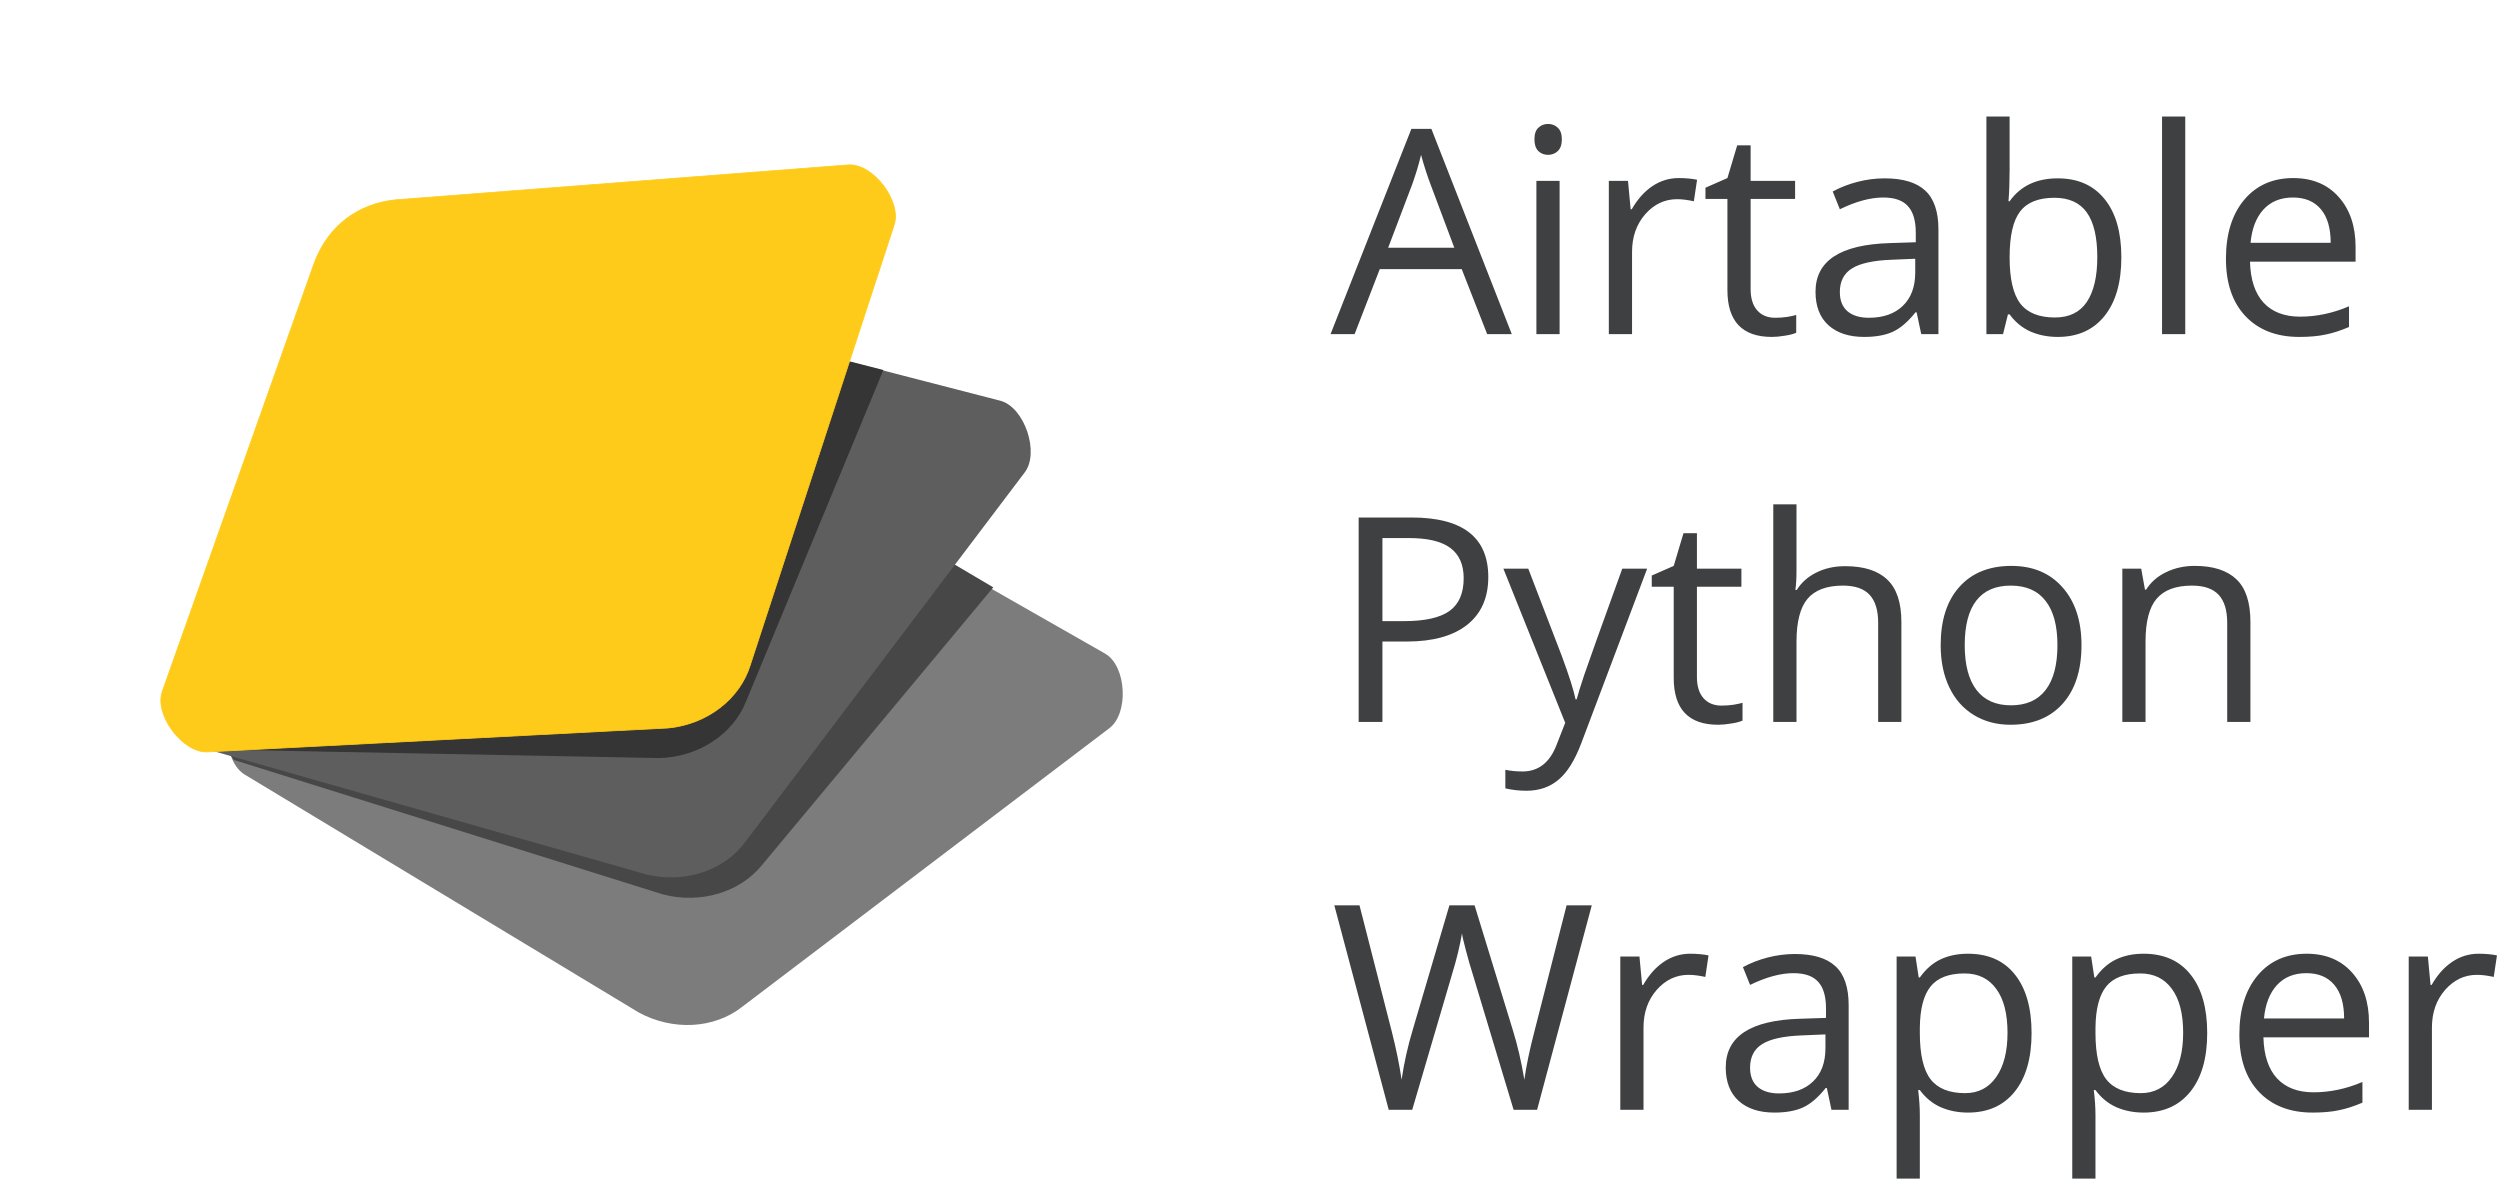
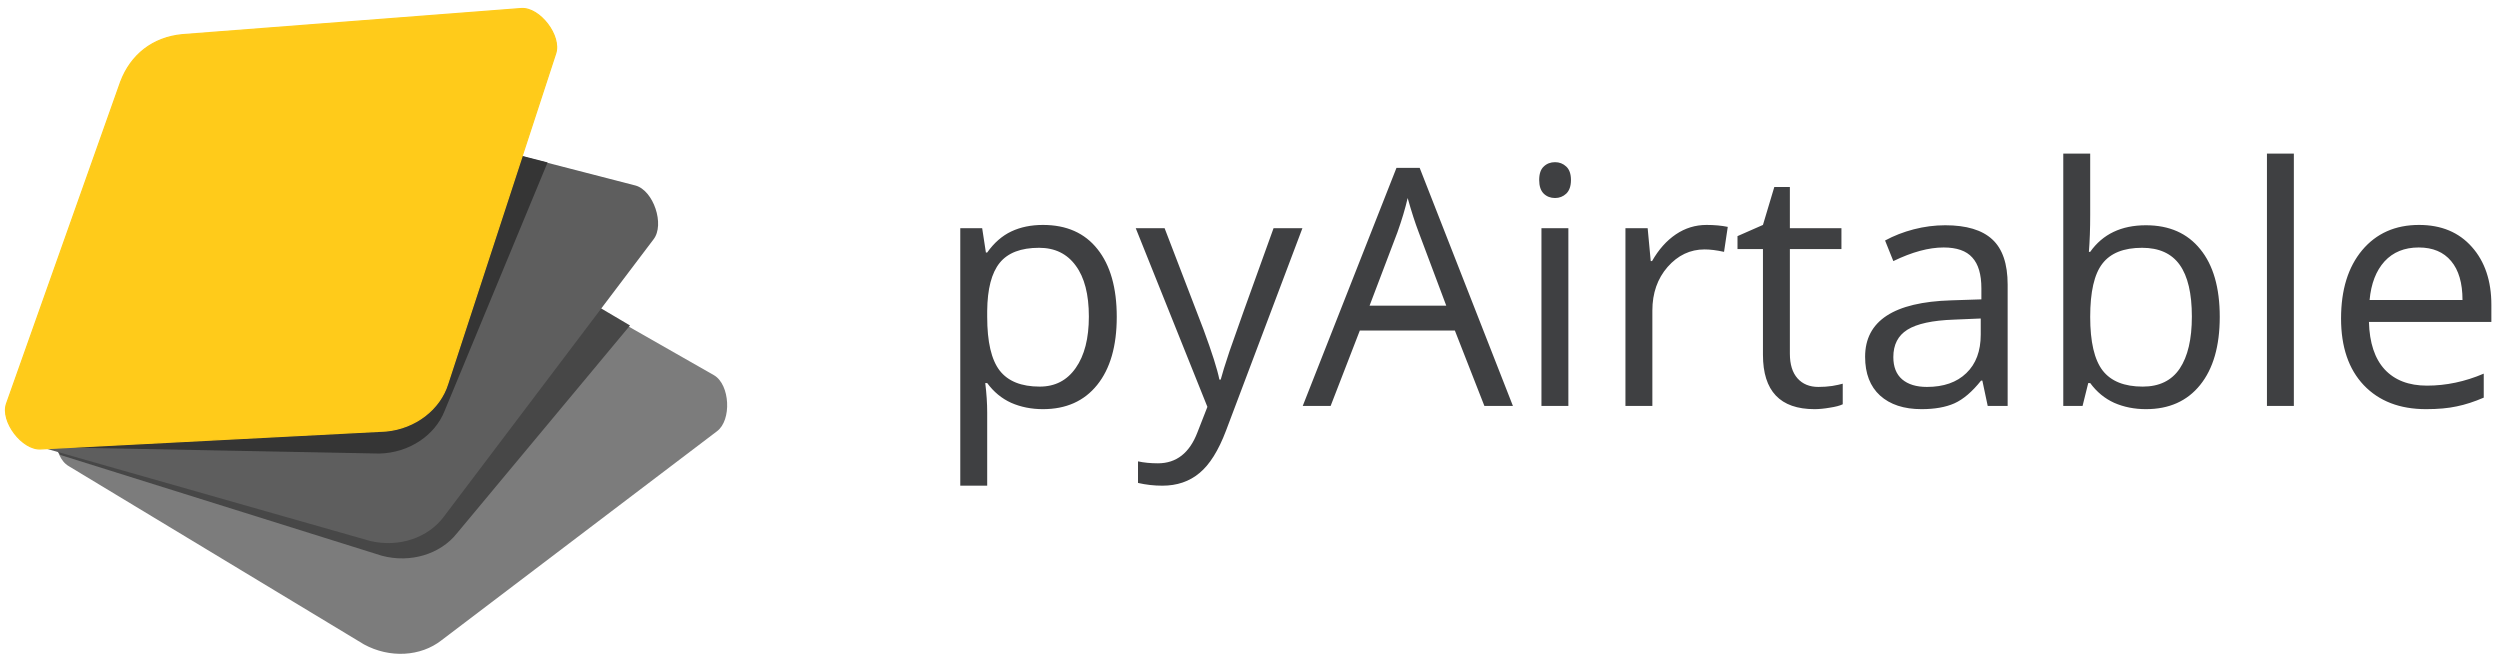
- <svg xmlns="http://www.w3.org/2000/svg" width="419" height="198" viewBox="0 0 419 198" fill="none">
-   <path d="M107.043 169.686C112.763 172.804 119.693 172.433 124.367 168.757L185.885 122.08C189.232 119.618 188.821 111.649 185.239 109.558L119.372 71.995C113.653 68.877 107.416 69.211 102.049 72.923L40.413 117.323C37.066 119.786 37.477 127.755 41.059 129.846L107.043 169.686Z" fill="#7C7C7C" />
-   <path d="M119.092 70.464C113.37 67.379 107.117 67.736 101.723 71.453L39.777 115.905C36.823 118.07 36.762 124.448 39.216 127.373L111.059 149.887C117.361 151.56 124.04 149.575 127.76 144.924L166.475 98.44L119.092 70.464Z" fill="#474747" />
-   <path d="M108.436 146.582C114.821 148.099 121.423 145.894 124.943 141.067L171.722 79.203C174.289 75.912 171.717 68.253 167.681 67.169L93.713 48.079C87.329 46.562 81.386 48.547 77.206 53.594L29.692 113.271C27.125 116.561 29.697 124.22 33.733 125.305L108.436 146.582Z" fill="#5E5E5E" />
-   <path d="M93.649 48.089C87.276 46.588 81.34 48.574 77.158 53.607L29.619 113.119C27.051 116.4 29.608 124.023 33.637 125.098L35.435 125.607L110.502 127.051C117.043 126.889 122.863 123.079 125.052 117.527L148.057 62.017L93.649 48.089Z" fill="#353535" />
-   <path d="M111.997 122.009C118.492 121.381 123.993 117.157 125.75 111.449L149.845 37.73C151.2 33.783 146.314 27.361 142.169 27.64L66.433 33.479C59.938 34.107 54.987 37.908 52.679 44.04L27.189 115.925C25.834 119.871 30.719 126.292 34.865 126.015L111.997 122.009Z" fill="#FFCB1A" stroke="#FFCB1A" stroke-width="0.133" stroke-miterlimit="10" />
-   <path d="M249.25 56L244.984 45.102H231.25L227.031 56H223L236.547 21.594H239.898L253.375 56H249.25ZM243.742 41.516L239.758 30.898C239.242 29.555 238.711 27.906 238.164 25.953C237.82 27.453 237.328 29.102 236.687 30.898L232.656 41.516H243.742ZM261.39 56H257.5V30.312H261.39V56ZM257.171 23.352C257.171 22.461 257.39 21.812 257.828 21.406C258.265 20.984 258.812 20.773 259.468 20.773C260.093 20.773 260.632 20.984 261.085 21.406C261.539 21.828 261.765 22.477 261.765 23.352C261.765 24.227 261.539 24.883 261.085 25.32C260.632 25.742 260.093 25.953 259.468 25.953C258.812 25.953 258.265 25.742 257.828 25.32C257.39 24.883 257.171 24.227 257.171 23.352ZM281.359 29.844C282.499 29.844 283.523 29.938 284.429 30.125L283.89 33.734C282.827 33.5 281.89 33.383 281.077 33.383C278.999 33.383 277.218 34.227 275.734 35.914C274.265 37.602 273.531 39.703 273.531 42.219V56H269.64V30.312H272.851L273.296 35.07H273.484C274.437 33.398 275.585 32.109 276.929 31.203C278.273 30.297 279.749 29.844 281.359 29.844ZM297.53 53.258C298.218 53.258 298.882 53.211 299.523 53.117C300.163 53.008 300.671 52.898 301.046 52.789V55.766C300.624 55.969 299.999 56.133 299.171 56.258C298.358 56.398 297.624 56.469 296.968 56.469C291.999 56.469 289.515 53.852 289.515 48.617V33.336H285.835V31.461L289.515 29.844L291.155 24.359H293.405V30.312H300.858V33.336H293.405V48.453C293.405 50 293.773 51.188 294.507 52.016C295.241 52.844 296.249 53.258 297.53 53.258ZM321.999 56L321.225 52.344H321.038C319.757 53.953 318.475 55.047 317.194 55.625C315.929 56.188 314.343 56.469 312.436 56.469C309.89 56.469 307.89 55.812 306.436 54.5C304.999 53.188 304.28 51.32 304.28 48.898C304.28 43.711 308.429 40.992 316.725 40.742L321.085 40.602V39.008C321.085 36.992 320.647 35.508 319.772 34.555C318.913 33.586 317.53 33.102 315.624 33.102C313.483 33.102 311.061 33.758 308.358 35.07L307.163 32.094C308.429 31.406 309.811 30.867 311.311 30.477C312.827 30.086 314.343 29.891 315.858 29.891C318.921 29.891 321.186 30.57 322.655 31.93C324.139 33.289 324.882 35.469 324.882 38.469V56H321.999ZM313.21 53.258C315.632 53.258 317.53 52.594 318.905 51.266C320.296 49.938 320.991 48.078 320.991 45.688V43.367L317.1 43.531C314.007 43.641 311.772 44.125 310.397 44.984C309.038 45.828 308.358 47.148 308.358 48.945C308.358 50.352 308.78 51.422 309.624 52.156C310.483 52.891 311.679 53.258 313.21 53.258ZM344.874 29.891C348.248 29.891 350.866 31.047 352.725 33.359C354.6 35.656 355.537 38.914 355.537 43.133C355.537 47.352 354.592 50.633 352.702 52.977C350.827 55.305 348.217 56.469 344.874 56.469C343.202 56.469 341.67 56.164 340.28 55.555C338.905 54.93 337.749 53.977 336.811 52.695H336.53L335.71 56H332.921V19.531H336.811V28.391C336.811 30.375 336.749 32.156 336.624 33.734H336.811C338.624 31.172 341.311 29.891 344.874 29.891ZM344.311 33.148C341.655 33.148 339.741 33.914 338.569 35.445C337.397 36.961 336.811 39.523 336.811 43.133C336.811 46.742 337.413 49.328 338.616 50.891C339.819 52.438 341.749 53.211 344.405 53.211C346.795 53.211 348.577 52.344 349.748 50.609C350.92 48.859 351.506 46.352 351.506 43.086C351.506 39.742 350.92 37.25 349.748 35.609C348.577 33.969 346.764 33.148 344.311 33.148ZM366.248 56H362.358V19.531H366.248V56ZM385.35 56.469C381.553 56.469 378.553 55.312 376.35 53C374.162 50.688 373.068 47.477 373.068 43.367C373.068 39.227 374.084 35.938 376.115 33.5C378.162 31.062 380.904 29.844 384.342 29.844C387.56 29.844 390.107 30.906 391.982 33.031C393.857 35.141 394.795 37.93 394.795 41.398V43.859H377.1C377.178 46.875 377.936 49.164 379.373 50.727C380.826 52.289 382.865 53.07 385.49 53.07C388.256 53.07 390.99 52.492 393.693 51.336V54.805C392.318 55.398 391.014 55.82 389.779 56.07C388.56 56.336 387.084 56.469 385.35 56.469ZM384.295 33.102C382.232 33.102 380.584 33.773 379.35 35.117C378.131 36.461 377.412 38.32 377.193 40.695H390.623C390.623 38.242 390.076 36.367 388.982 35.07C387.889 33.758 386.326 33.102 384.295 33.102ZM249.437 96.719C249.437 100.188 248.25 102.859 245.875 104.734C243.515 106.594 240.133 107.523 235.726 107.523H231.695V121H227.711V86.734H236.594C245.156 86.734 249.437 90.062 249.437 96.719ZM231.695 104.102H235.281C238.812 104.102 241.367 103.531 242.945 102.391C244.523 101.25 245.312 99.422 245.312 96.906C245.312 94.641 244.57 92.953 243.086 91.844C241.601 90.734 239.289 90.18 236.148 90.18H231.695V104.102ZM251.968 95.312H256.14L261.765 109.961C263 113.305 263.765 115.719 264.062 117.203H264.249C264.453 116.406 264.874 115.047 265.515 113.125C266.171 111.188 268.296 105.25 271.89 95.312H276.062L265.023 124.562C263.929 127.453 262.648 129.5 261.179 130.703C259.726 131.922 257.937 132.531 255.812 132.531C254.625 132.531 253.453 132.398 252.297 132.133V129.016C253.156 129.203 254.117 129.297 255.179 129.297C257.851 129.297 259.757 127.797 260.898 124.797L262.328 121.141L251.968 95.312ZM288.53 118.258C289.218 118.258 289.882 118.211 290.523 118.117C291.163 118.008 291.671 117.898 292.046 117.789V120.766C291.624 120.969 290.999 121.133 290.171 121.258C289.359 121.398 288.624 121.469 287.968 121.469C282.999 121.469 280.515 118.852 280.515 113.617V98.336H276.835V96.461L280.515 94.844L282.156 89.359H284.405V95.312H291.859V98.336H284.405V113.453C284.405 115 284.773 116.188 285.507 117.016C286.241 117.844 287.249 118.258 288.53 118.258ZM314.78 121V104.383C314.78 102.289 314.304 100.727 313.35 99.695C312.397 98.664 310.905 98.148 308.874 98.148C306.171 98.148 304.194 98.883 302.944 100.352C301.71 101.82 301.093 104.227 301.093 107.57V121H297.202V84.531H301.093V95.57C301.093 96.898 301.03 98 300.905 98.875H301.14C301.905 97.641 302.991 96.672 304.397 95.969C305.819 95.25 307.436 94.891 309.249 94.891C312.39 94.891 314.741 95.641 316.304 97.141C317.882 98.625 318.671 100.992 318.671 104.242V121H314.78ZM348.858 108.133C348.858 112.32 347.803 115.594 345.694 117.953C343.584 120.297 340.67 121.469 336.952 121.469C334.655 121.469 332.616 120.93 330.835 119.852C329.053 118.773 327.678 117.227 326.71 115.211C325.741 113.195 325.257 110.836 325.257 108.133C325.257 103.945 326.303 100.688 328.397 98.359C330.491 96.016 333.397 94.844 337.116 94.844C340.709 94.844 343.561 96.039 345.67 98.43C347.795 100.82 348.858 104.055 348.858 108.133ZM329.288 108.133C329.288 111.414 329.944 113.914 331.256 115.633C332.569 117.352 334.499 118.211 337.045 118.211C339.592 118.211 341.522 117.359 342.834 115.656C344.163 113.938 344.827 111.43 344.827 108.133C344.827 104.867 344.163 102.391 342.834 100.703C341.522 99 339.577 98.148 336.999 98.148C334.452 98.148 332.53 98.984 331.233 100.656C329.936 102.328 329.288 104.82 329.288 108.133ZM373.279 121V104.383C373.279 102.289 372.803 100.727 371.85 99.695C370.897 98.664 369.404 98.148 367.373 98.148C364.686 98.148 362.717 98.875 361.467 100.328C360.217 101.781 359.592 104.18 359.592 107.523V121H355.702V95.312H358.866L359.498 98.828H359.686C360.483 97.562 361.6 96.586 363.037 95.898C364.475 95.195 366.076 94.844 367.842 94.844C370.936 94.844 373.264 95.594 374.826 97.094C376.389 98.578 377.17 100.961 377.17 104.242V121H373.279ZM257.617 186H253.679L246.765 163.055C246.437 162.039 246.07 160.758 245.664 159.211C245.258 157.664 245.047 156.734 245.031 156.422C244.687 158.484 244.14 160.742 243.39 163.195L236.687 186H232.75L223.633 151.734H227.852L233.265 172.898C234.015 175.867 234.562 178.555 234.906 180.961C235.328 178.102 235.953 175.305 236.781 172.57L242.922 151.734H247.14L253.586 172.758C254.336 175.18 254.968 177.914 255.484 180.961C255.781 178.742 256.343 176.039 257.171 172.852L262.562 151.734H266.781L257.617 186ZM283.281 159.844C284.421 159.844 285.445 159.938 286.351 160.125L285.812 163.734C284.749 163.5 283.812 163.383 282.999 163.383C280.921 163.383 279.14 164.227 277.656 165.914C276.187 167.602 275.452 169.703 275.452 172.219V186H271.562V160.312H274.773L275.218 165.07H275.406C276.359 163.398 277.507 162.109 278.851 161.203C280.195 160.297 281.671 159.844 283.281 159.844ZM306.952 186L306.179 182.344H305.991C304.71 183.953 303.429 185.047 302.147 185.625C300.882 186.188 299.296 186.469 297.39 186.469C294.843 186.469 292.843 185.812 291.39 184.5C289.952 183.188 289.234 181.32 289.234 178.898C289.234 173.711 293.382 170.992 301.679 170.742L306.038 170.602V169.008C306.038 166.992 305.601 165.508 304.726 164.555C303.866 163.586 302.483 163.102 300.577 163.102C298.437 163.102 296.015 163.758 293.312 165.07L292.116 162.094C293.382 161.406 294.765 160.867 296.265 160.477C297.78 160.086 299.296 159.891 300.812 159.891C303.874 159.891 306.14 160.57 307.608 161.93C309.093 163.289 309.835 165.469 309.835 168.469V186H306.952ZM298.163 183.258C300.585 183.258 302.483 182.594 303.858 181.266C305.249 179.938 305.944 178.078 305.944 175.688V173.367L302.054 173.531C298.96 173.641 296.726 174.125 295.351 174.984C293.991 175.828 293.312 177.148 293.312 178.945C293.312 180.352 293.734 181.422 294.577 182.156C295.437 182.891 296.632 183.258 298.163 183.258ZM329.827 186.469C328.155 186.469 326.624 186.164 325.233 185.555C323.858 184.93 322.702 183.977 321.764 182.695H321.483C321.671 184.195 321.764 185.617 321.764 186.961V197.531H317.874V160.312H321.038L321.577 163.828H321.764C322.764 162.422 323.928 161.406 325.257 160.781C326.585 160.156 328.108 159.844 329.827 159.844C333.233 159.844 335.858 161.008 337.702 163.336C339.561 165.664 340.491 168.93 340.491 173.133C340.491 177.352 339.545 180.633 337.655 182.977C335.78 185.305 333.171 186.469 329.827 186.469ZM329.264 163.148C326.639 163.148 324.741 163.875 323.569 165.328C322.397 166.781 321.796 169.094 321.764 172.266V173.133C321.764 176.742 322.366 179.328 323.569 180.891C324.772 182.438 326.702 183.211 329.358 183.211C331.577 183.211 333.311 182.312 334.561 180.516C335.827 178.719 336.46 176.242 336.46 173.086C336.46 169.883 335.827 167.43 334.561 165.727C333.311 164.008 331.546 163.148 329.264 163.148ZM359.264 186.469C357.592 186.469 356.061 186.164 354.67 185.555C353.295 184.93 352.139 183.977 351.202 182.695H350.92C351.108 184.195 351.202 185.617 351.202 186.961V197.531H347.311V160.312H350.475L351.014 163.828H351.202C352.202 162.422 353.366 161.406 354.694 160.781C356.022 160.156 357.545 159.844 359.264 159.844C362.67 159.844 365.295 161.008 367.139 163.336C368.998 165.664 369.928 168.93 369.928 173.133C369.928 177.352 368.983 180.633 367.092 182.977C365.217 185.305 362.608 186.469 359.264 186.469ZM358.701 163.148C356.076 163.148 354.178 163.875 353.006 165.328C351.834 166.781 351.233 169.094 351.202 172.266V173.133C351.202 176.742 351.803 179.328 353.006 180.891C354.209 182.438 356.139 183.211 358.795 183.211C361.014 183.211 362.748 182.312 363.998 180.516C365.264 178.719 365.897 176.242 365.897 173.086C365.897 169.883 365.264 167.43 363.998 165.727C362.748 164.008 360.983 163.148 358.701 163.148ZM387.6 186.469C383.803 186.469 380.803 185.312 378.6 183C376.412 180.688 375.318 177.477 375.318 173.367C375.318 169.227 376.334 165.938 378.365 163.5C380.412 161.062 383.154 159.844 386.592 159.844C389.81 159.844 392.357 160.906 394.232 163.031C396.107 165.141 397.045 167.93 397.045 171.398V173.859H379.35C379.428 176.875 380.186 179.164 381.623 180.727C383.076 182.289 385.115 183.07 387.74 183.07C390.506 183.07 393.24 182.492 395.943 181.336V184.805C394.568 185.398 393.264 185.82 392.029 186.07C390.81 186.336 389.334 186.469 387.6 186.469ZM386.545 163.102C384.482 163.102 382.834 163.773 381.6 165.117C380.381 166.461 379.662 168.32 379.443 170.695H392.873C392.873 168.242 392.326 166.367 391.232 165.07C390.139 163.758 388.576 163.102 386.545 163.102ZM415.42 159.844C416.56 159.844 417.584 159.938 418.49 160.125L417.951 163.734C416.888 163.5 415.951 163.383 415.138 163.383C413.06 163.383 411.279 164.227 409.795 165.914C408.326 167.602 407.591 169.703 407.591 172.219V186H403.701V160.312H406.912L407.357 165.07H407.545C408.498 163.398 409.646 162.109 410.99 161.203C412.334 160.297 413.81 159.844 415.42 159.844Z" fill="#3F4042" />
+ <svg xmlns="http://www.w3.org/2000/svg" width="271" height="71" viewBox="0 0 271 71" fill="none">
+   <path d="M39.456 69.853C42.232 71.366 45.594 71.186 47.862 69.403L77.714 46.753C79.338 45.558 79.138 41.691 77.4 40.676L45.439 22.45C42.663 20.937 39.637 21.099 37.033 22.9L7.125 44.444C5.5 45.64 5.7 49.506 7.438 50.521L39.456 69.853Z" fill="#7C7C7C" />
+   <path d="M45.303 21.706C42.526 20.21 39.492 20.383 36.875 22.187L6.816 43.756C5.383 44.807 5.353 47.902 6.544 49.321L41.405 60.246C44.463 61.058 47.704 60.094 49.509 57.837L68.295 35.282L45.303 21.706Z" fill="#474747" />
+   <path d="M40.132 58.642C43.23 59.378 46.434 58.308 48.142 55.966L70.841 25.947C72.087 24.35 70.839 20.634 68.88 20.108L32.988 10.844C29.89 10.108 27.007 11.072 24.978 13.521L1.922 42.478C0.677 44.075 1.925 47.791 3.883 48.317L40.132 58.642Z" fill="#5E5E5E" />
+   <path d="M32.957 10.85C29.865 10.121 26.984 11.085 24.955 13.527L1.887 42.404C0.641 43.997 1.881 47.696 3.837 48.217L4.709 48.464L41.134 49.165C44.308 49.086 47.133 47.237 48.195 44.544L59.358 17.608L32.957 10.85Z" fill="#353535" />
+   <path d="M41.86 46.718C45.012 46.414 47.681 44.364 48.534 41.594L60.225 5.823C60.883 3.908 58.512 0.791 56.501 0.927L19.751 3.76C16.599 4.065 14.197 5.909 13.077 8.885L0.708 43.766C0.051 45.681 2.421 48.797 4.433 48.662L41.86 46.718Z" fill="#FFCB1A" stroke="#FFCB1A" stroke-width="0.133" stroke-miterlimit="10" />
+   <path d="M113.058 44.352C111.805 44.352 110.656 44.123 109.613 43.666C108.582 43.197 107.715 42.482 107.012 41.522H106.801C106.941 42.647 107.012 43.713 107.012 44.721V52.648H104.094V24.734H106.467L106.871 27.371H107.012C107.762 26.316 108.635 25.555 109.631 25.086C110.627 24.617 111.769 24.383 113.058 24.383C115.613 24.383 117.582 25.256 118.965 27.002C120.359 28.748 121.056 31.197 121.056 34.35C121.056 37.514 120.347 39.975 118.929 41.732C117.523 43.478 115.566 44.352 113.058 44.352ZM112.637 26.861C110.668 26.861 109.244 27.406 108.365 28.496C107.486 29.586 107.035 31.32 107.012 33.699V34.35C107.012 37.057 107.463 38.996 108.365 40.168C109.267 41.328 110.715 41.908 112.707 41.908C114.371 41.908 115.672 41.234 116.609 39.887C117.558 38.539 118.033 36.682 118.033 34.315C118.033 31.912 117.558 30.072 116.609 28.795C115.672 27.506 114.347 26.861 112.637 26.861ZM123.113 24.734H126.242L130.461 35.721C131.386 38.228 131.961 40.039 132.183 41.152H132.324C132.476 40.555 132.793 39.535 133.273 38.094C133.765 36.641 135.359 32.188 138.054 24.734H141.183L132.904 46.672C132.084 48.84 131.123 50.375 130.021 51.277C128.931 52.191 127.59 52.648 125.996 52.648C125.105 52.648 124.226 52.549 123.359 52.35V50.012C124.004 50.152 124.724 50.223 125.521 50.223C127.525 50.223 128.955 49.098 129.81 46.848L130.882 44.105L123.113 24.734ZM160.906 44L157.706 35.826H147.406L144.242 44H141.218L151.378 18.195H153.892L163.999 44H160.906ZM156.775 33.137L153.786 25.174C153.4 24.166 153.001 22.93 152.591 21.465C152.333 22.59 151.964 23.826 151.484 25.174L148.46 33.137H156.775ZM170.011 44H167.093V24.734H170.011V44ZM166.847 19.514C166.847 18.846 167.011 18.359 167.339 18.055C167.667 17.738 168.077 17.58 168.569 17.58C169.038 17.58 169.443 17.738 169.782 18.055C170.122 18.371 170.292 18.857 170.292 19.514C170.292 20.17 170.122 20.662 169.782 20.99C169.443 21.307 169.038 21.465 168.569 21.465C168.077 21.465 167.667 21.307 167.339 20.99C167.011 20.662 166.847 20.17 166.847 19.514ZM184.987 24.383C185.843 24.383 186.61 24.453 187.29 24.594L186.886 27.301C186.089 27.125 185.386 27.037 184.776 27.037C183.218 27.037 181.882 27.67 180.769 28.936C179.667 30.201 179.116 31.777 179.116 33.664V44H176.198V24.734H178.606L178.94 28.303H179.081C179.796 27.049 180.657 26.082 181.665 25.402C182.673 24.723 183.78 24.383 184.987 24.383ZM197.116 41.943C197.632 41.943 198.13 41.908 198.61 41.838C199.091 41.756 199.471 41.674 199.753 41.592V43.824C199.436 43.977 198.968 44.1 198.346 44.193C197.737 44.299 197.186 44.352 196.694 44.352C192.968 44.352 191.104 42.389 191.104 38.463V27.002H188.345V25.596L191.104 24.383L192.335 20.27H194.022V24.734H199.612V27.002H194.022V38.34C194.022 39.5 194.298 40.391 194.848 41.012C195.399 41.633 196.155 41.943 197.116 41.943ZM215.467 44L214.887 41.258H214.747C213.786 42.465 212.825 43.285 211.864 43.719C210.915 44.141 209.725 44.352 208.296 44.352C206.385 44.352 204.885 43.859 203.796 42.875C202.718 41.891 202.178 40.49 202.178 38.674C202.178 34.783 205.29 32.744 211.512 32.557L214.782 32.451V31.256C214.782 29.744 214.454 28.631 213.797 27.916C213.153 27.189 212.116 26.826 210.686 26.826C209.081 26.826 207.264 27.318 205.237 28.303L204.341 26.07C205.29 25.555 206.327 25.15 207.452 24.857C208.589 24.564 209.725 24.418 210.862 24.418C213.159 24.418 214.858 24.928 215.96 25.947C217.073 26.967 217.629 28.602 217.629 30.852V44H215.467ZM208.876 41.943C210.692 41.943 212.116 41.445 213.147 40.449C214.19 39.453 214.712 38.059 214.712 36.266V34.525L211.794 34.648C209.473 34.73 207.798 35.094 206.766 35.738C205.747 36.371 205.237 37.361 205.237 38.709C205.237 39.764 205.553 40.566 206.186 41.117C206.831 41.668 207.727 41.943 208.876 41.943ZM232.623 24.418C235.155 24.418 237.117 25.285 238.512 27.02C239.918 28.742 240.621 31.186 240.621 34.35C240.621 37.514 239.912 39.975 238.494 41.732C237.088 43.478 235.131 44.352 232.623 44.352C231.37 44.352 230.221 44.123 229.178 43.666C228.147 43.197 227.28 42.482 226.577 41.522H226.366L225.75 44H223.659V16.648H226.577V23.293C226.577 24.781 226.53 26.117 226.436 27.301H226.577C227.936 25.379 229.952 24.418 232.623 24.418ZM232.202 26.861C230.209 26.861 228.774 27.436 227.895 28.584C227.016 29.721 226.577 31.643 226.577 34.35C226.577 37.057 227.028 38.996 227.93 40.168C228.832 41.328 230.28 41.908 232.272 41.908C234.065 41.908 235.401 41.258 236.28 39.957C237.158 38.645 237.598 36.764 237.598 34.315C237.598 31.807 237.158 29.938 236.28 28.707C235.401 27.477 234.041 26.861 232.202 26.861ZM248.654 44H245.737V16.648H248.654V44ZM262.98 44.352C260.133 44.352 257.883 43.484 256.231 41.75C254.59 40.016 253.77 37.607 253.77 34.525C253.77 31.42 254.531 28.953 256.055 27.125C257.59 25.297 259.646 24.383 262.225 24.383C264.639 24.383 266.549 25.18 267.955 26.773C269.361 28.355 270.064 30.447 270.064 33.049V34.895H256.793C256.852 37.156 257.42 38.873 258.498 40.045C259.588 41.217 261.117 41.803 263.086 41.803C265.16 41.803 267.211 41.369 269.238 40.502V43.103C268.207 43.549 267.228 43.865 266.303 44.053C265.389 44.252 264.281 44.352 262.98 44.352ZM262.189 26.826C260.643 26.826 259.406 27.33 258.48 28.338C257.566 29.346 257.027 30.74 256.863 32.522H266.935C266.935 30.682 266.525 29.275 265.705 28.303C264.885 27.318 263.713 26.826 262.189 26.826Z" fill="#3F4042" />
</svg>
